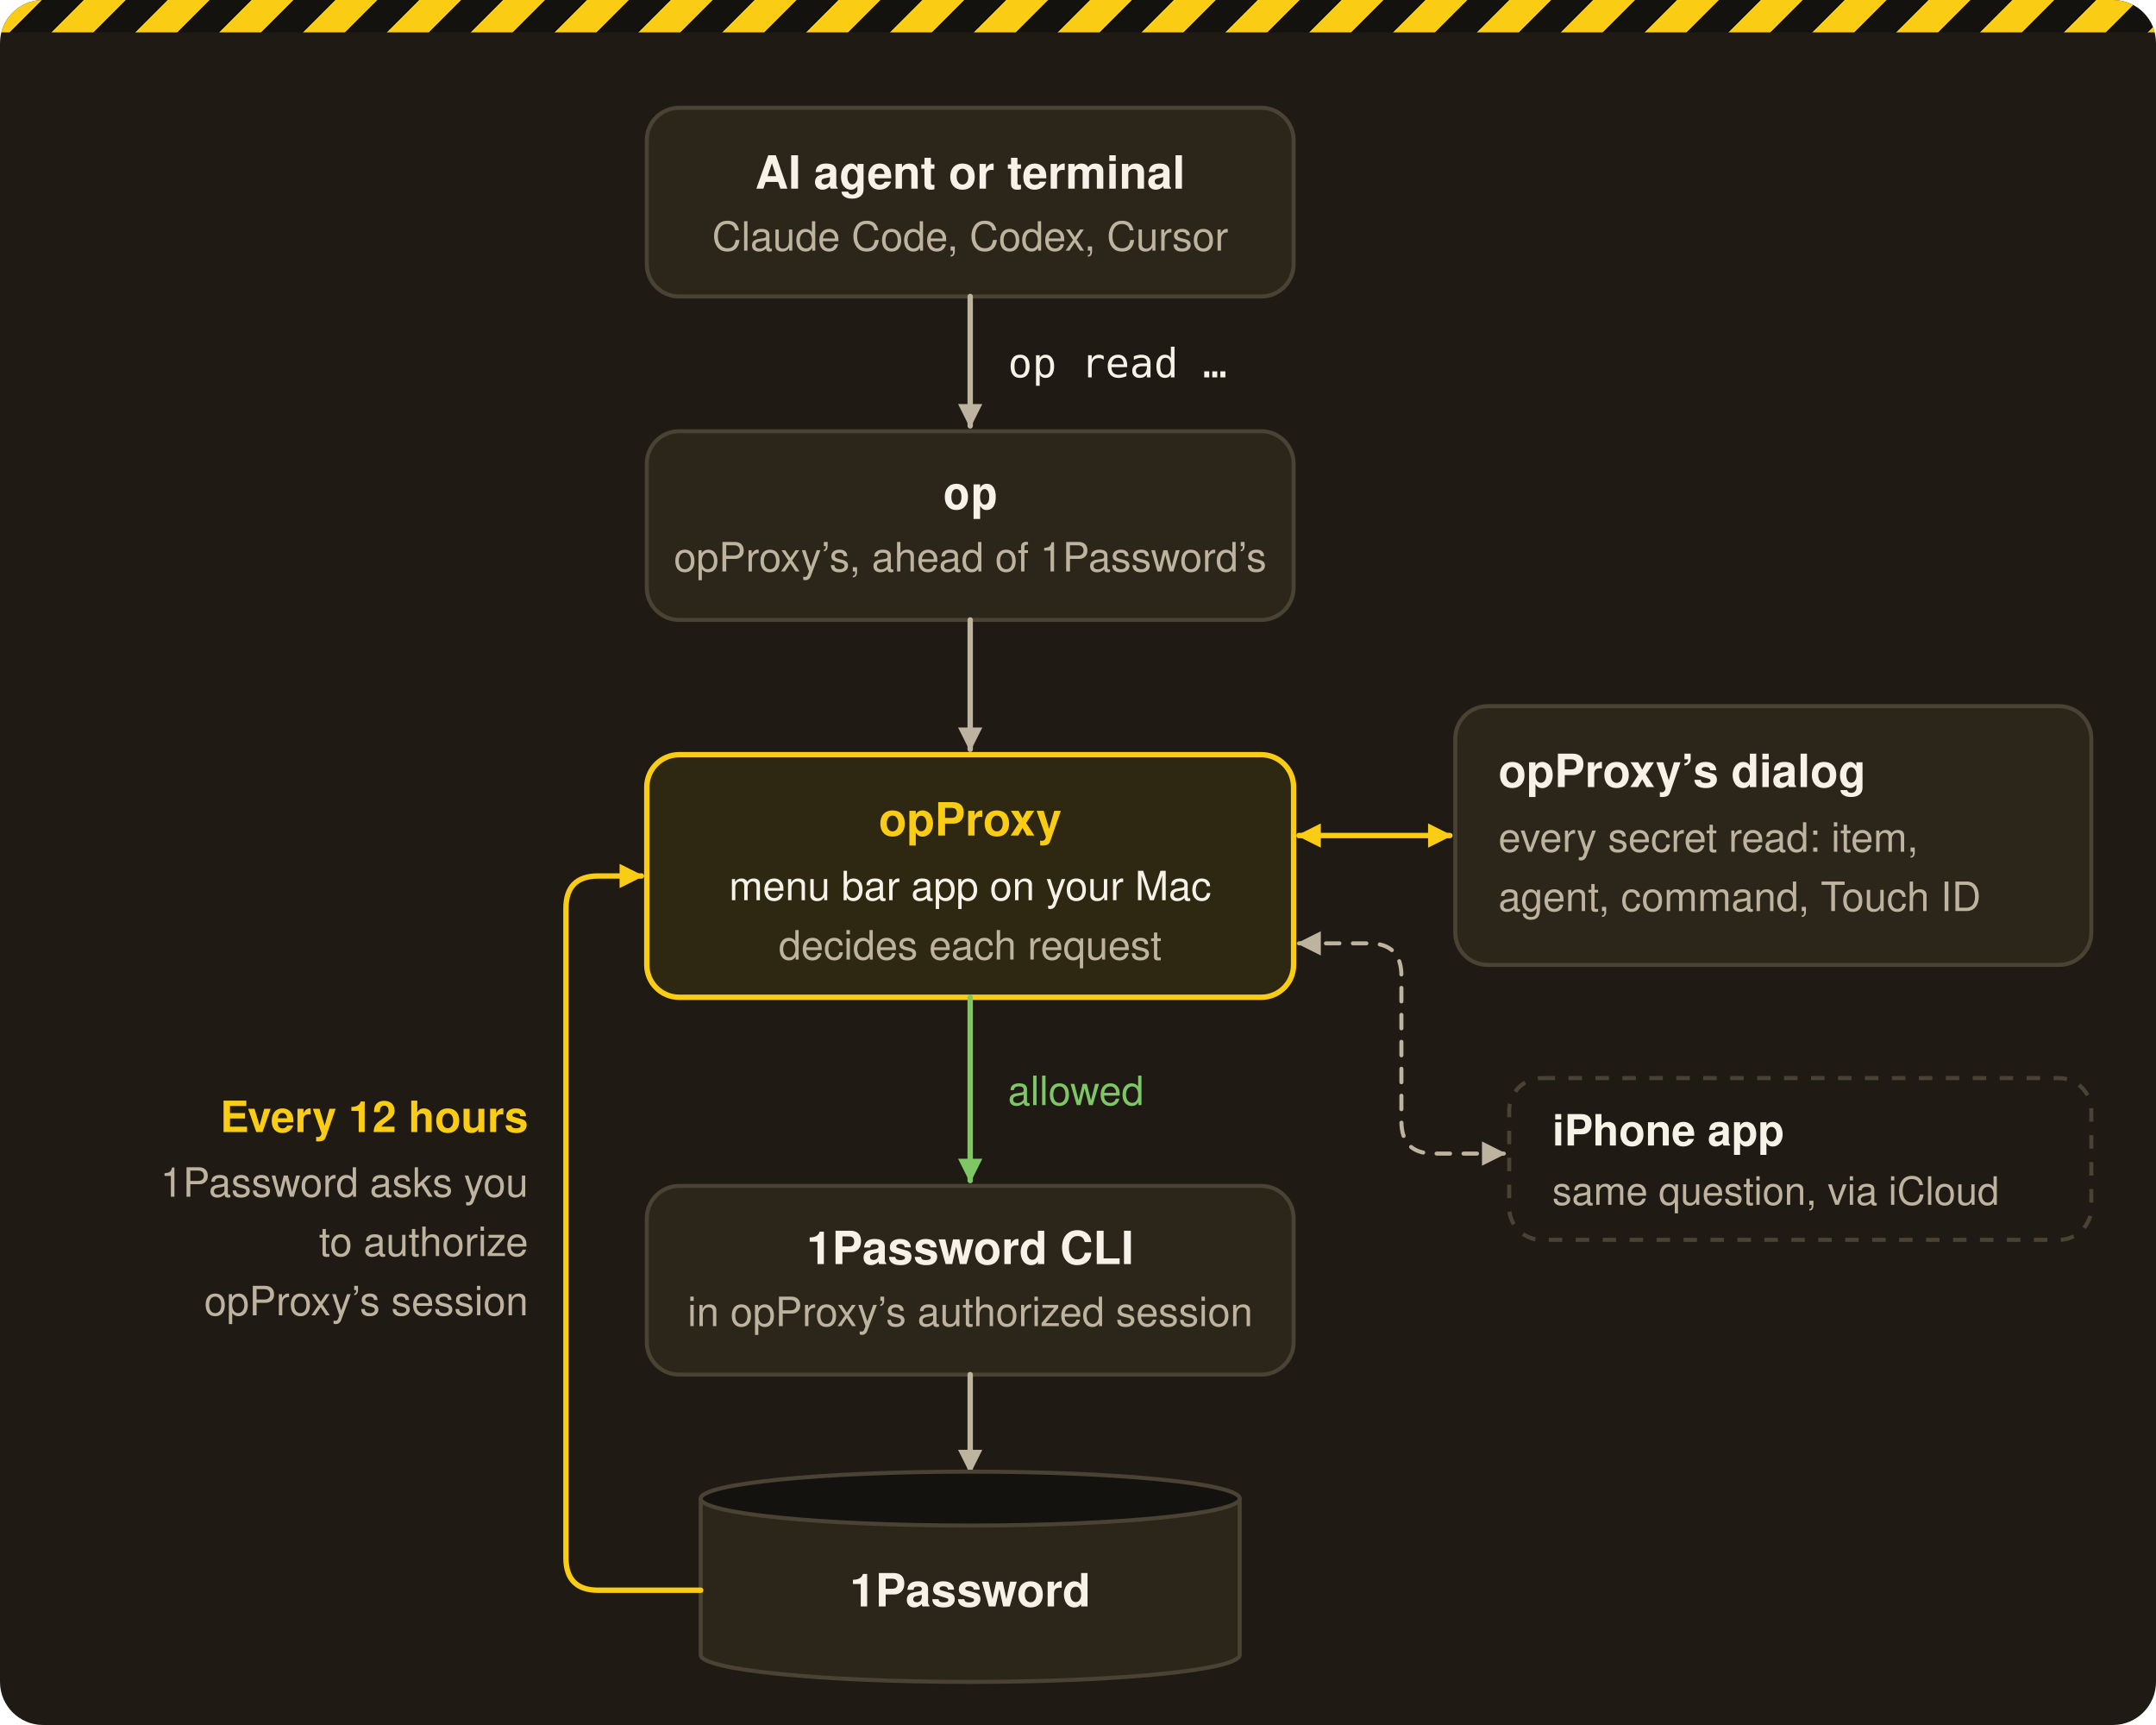
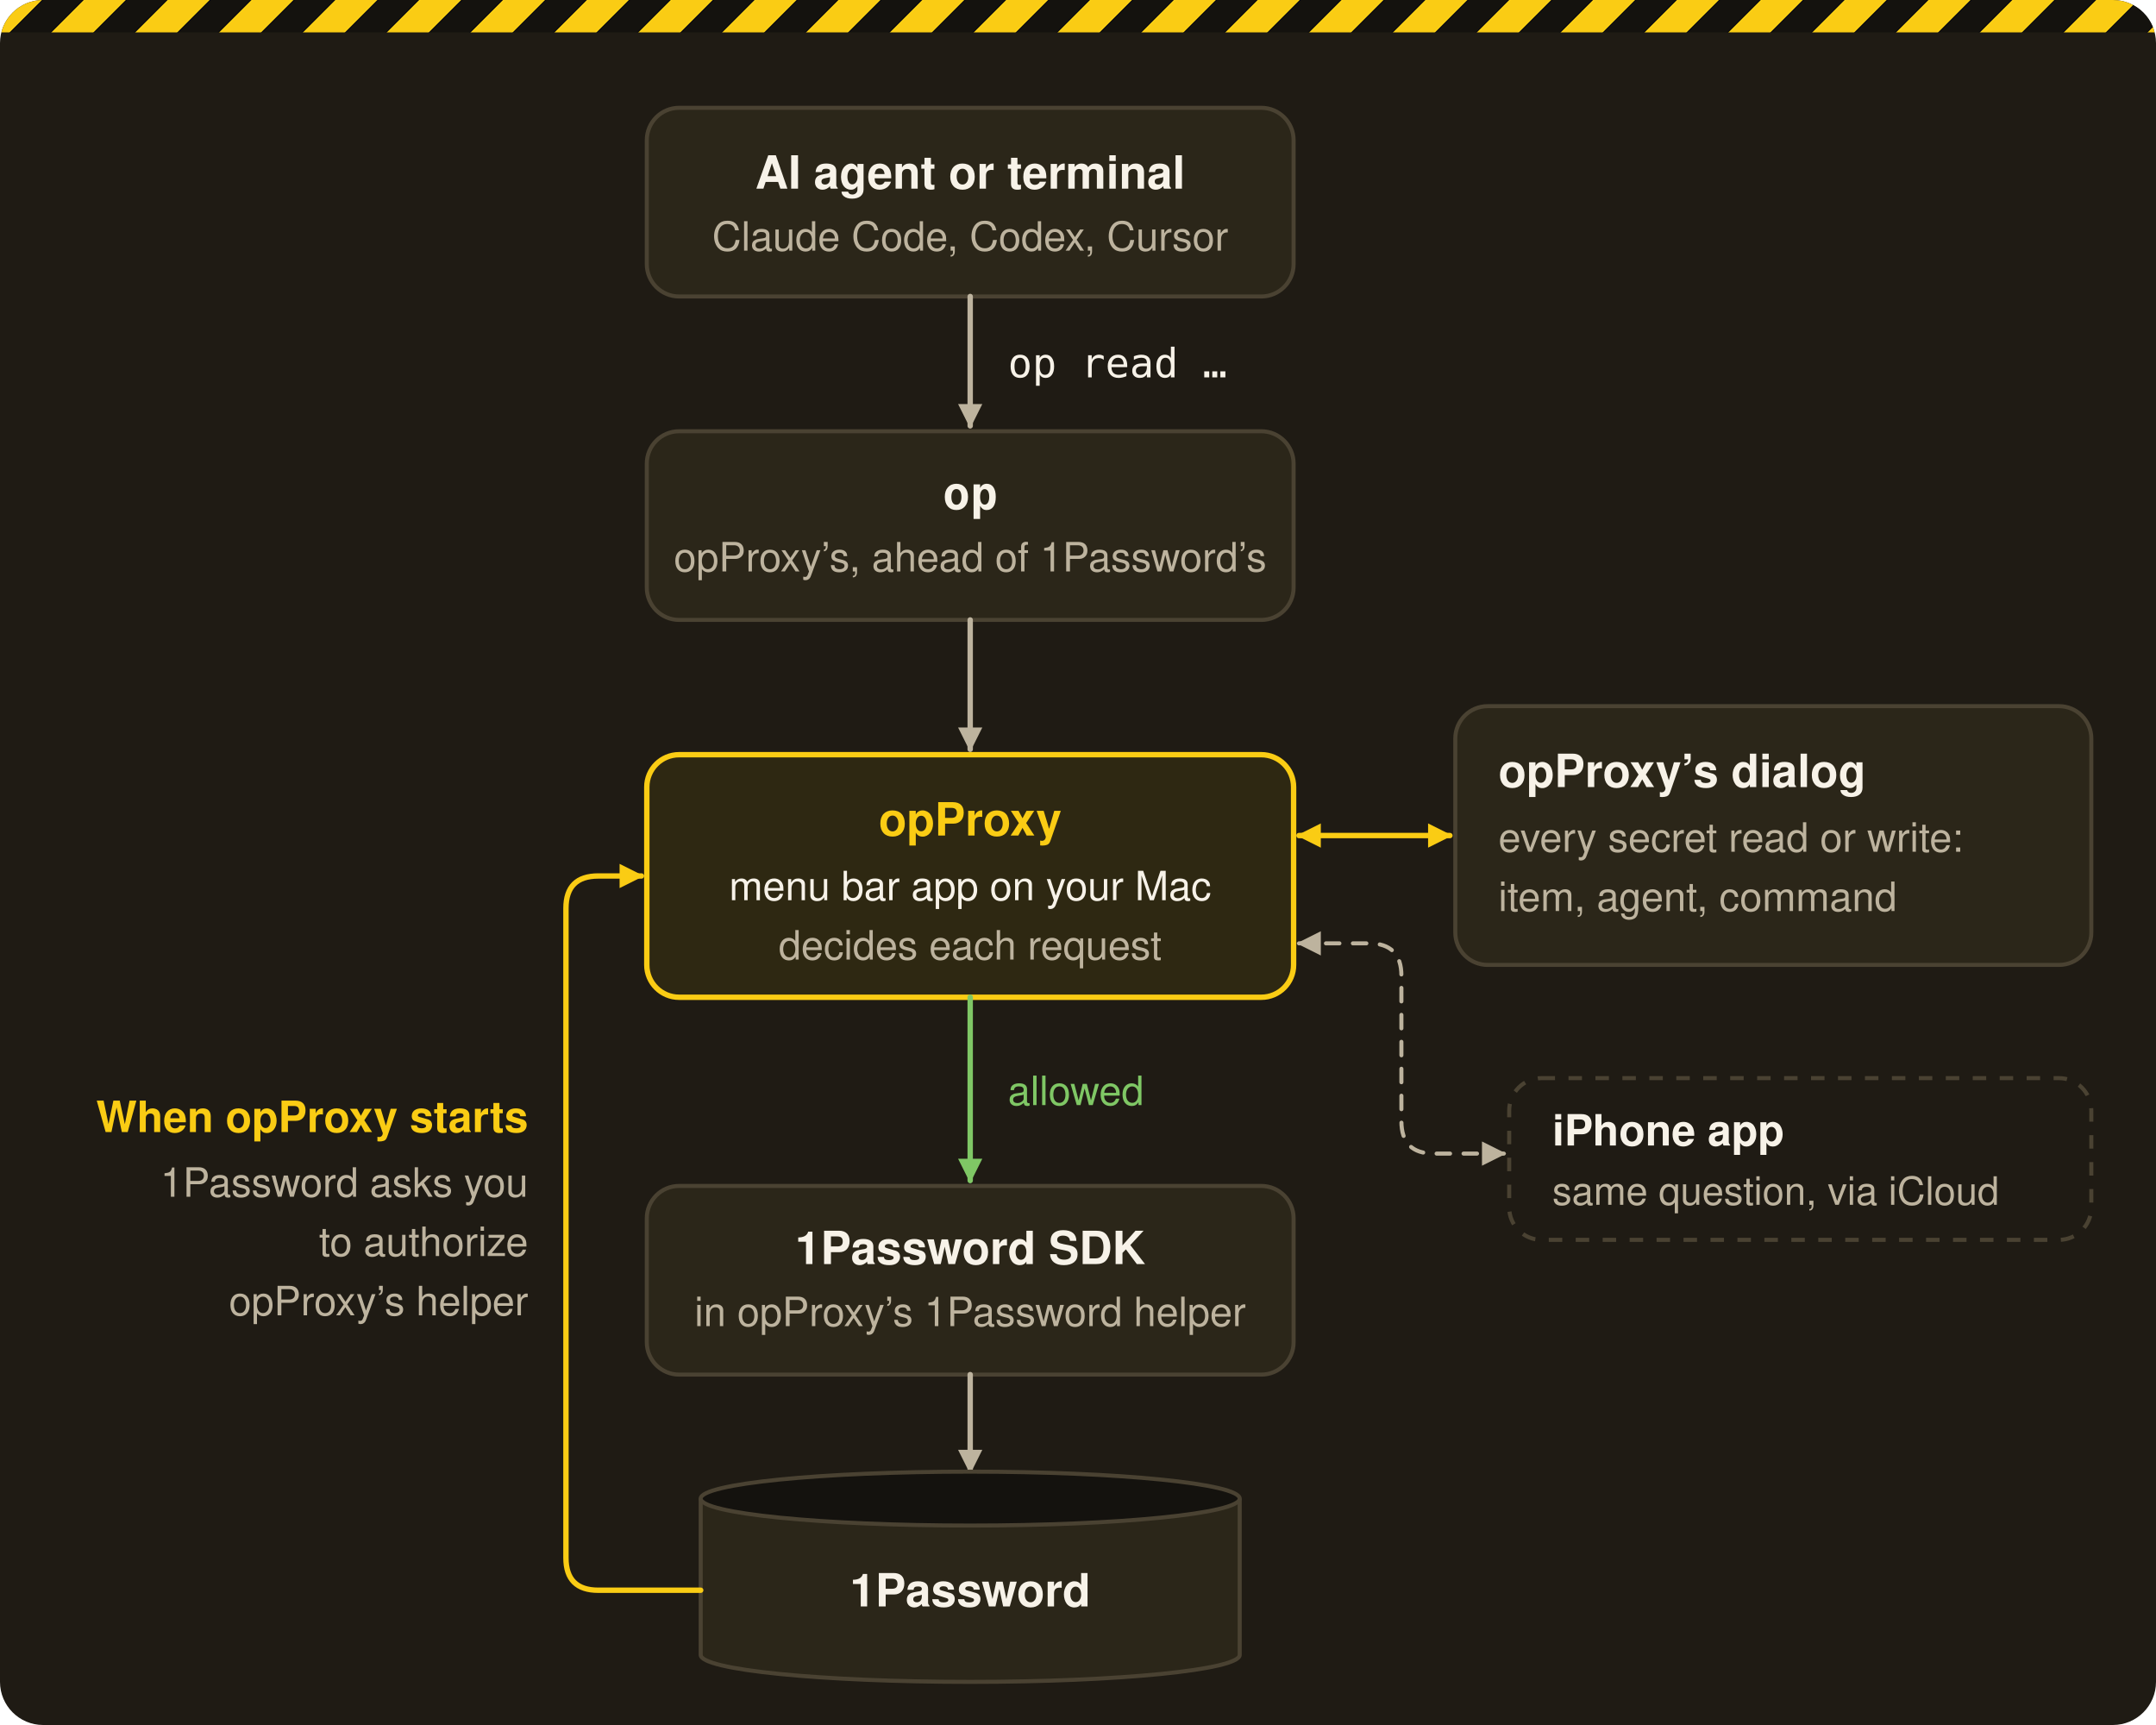
<svg xmlns="http://www.w3.org/2000/svg" viewBox="0 0 800 640" width="800" height="640" font-family="-apple-system, BlinkMacSystemFont, &quot;SF Pro Text&quot;, Helvetica, Arial, sans-serif" role="img" aria-label="How opProxy works">
  <defs>
    <pattern id="haz" width="22" height="22" patternUnits="userSpaceOnUse" patternTransform="rotate(45)">
      <rect width="22" height="22" fill="#14120E" />
      <rect width="11" height="22" fill="#FACC14" />
    </pattern>
    <marker id="m-dim" viewBox="0 0 10 10" refX="9" refY="5" markerWidth="9" markerHeight="9" markerUnits="userSpaceOnUse" orient="auto-start-reverse">
      <path d="M0,0 L10,5 L0,10 z" fill="#BDB39E" />
    </marker>
    <marker id="m-acc" viewBox="0 0 10 10" refX="9" refY="5" markerWidth="9" markerHeight="9" markerUnits="userSpaceOnUse" orient="auto-start-reverse">
      <path d="M0,0 L10,5 L0,10 z" fill="#FACC14" />
    </marker>
    <marker id="m-grn" viewBox="0 0 10 10" refX="9" refY="5" markerWidth="9" markerHeight="9" markerUnits="userSpaceOnUse" orient="auto-start-reverse">
      <path d="M0,0 L10,5 L0,10 z" fill="#7FC765" />
    </marker>
  </defs>
  <rect width="800" height="640" rx="16" fill="#1F1B14" />
  <clipPath id="top">
    <rect width="800" height="640" rx="16" />
  </clipPath>
  <rect width="800" height="12" fill="url(#haz)" clip-path="url(#top)" />
  <rect x="240" y="40" width="240" height="70" rx="12" fill="#2B2619" stroke="#4A4232" stroke-width="1.5" />
  <text x="360" y="70" font-size="17" font-weight="600" fill="#F7F2E8" text-anchor="middle">AI agent or terminal</text>
  <text x="360" y="93" font-size="15" font-weight="400" fill="#BDB39E" text-anchor="middle">Claude Code, Codex, Cursor</text>
  <path d="M360,110 L360,158" fill="none" stroke="#BDB39E" stroke-width="2" stroke-linejoin="round" stroke-linecap="round" marker-end="url(#m-dim)" />
  <text x="374" y="140" font-size="15" font-weight="400" fill="#F7F2E8" text-anchor="start" font-family="ui-monospace, &quot;SF Mono&quot;, Menlo, Consolas, monospace">op read …</text>
  <rect x="240" y="160" width="240" height="70" rx="12" fill="#2B2619" stroke="#4A4232" stroke-width="1.5" />
  <text x="360" y="189" font-size="17" font-weight="600" fill="#F7F2E8" text-anchor="middle">
    <tspan font-family="ui-monospace, &quot;SF Mono&quot;, Menlo, Consolas, monospace">op</tspan>
  </text>
  <text x="360" y="212" font-size="15" font-weight="400" fill="#BDB39E" text-anchor="middle">opProxy’s, ahead of 1Password’s</text>
  <path d="M360,230 L360,278" fill="none" stroke="#BDB39E" stroke-width="2" stroke-linejoin="round" stroke-linecap="round" marker-end="url(#m-dim)" />
  <rect x="240" y="280" width="240" height="90" rx="12" fill="#2E2812" stroke="#FACC14" stroke-width="2" />
  <text x="360" y="310" font-size="17" font-weight="600" fill="#FACC14" text-anchor="middle">opProxy</text>
  <text x="360" y="334" font-size="15" font-weight="400" fill="#F7F2E8" text-anchor="middle">menu bar app on your Mac</text>
  <text x="360" y="356" font-size="15" font-weight="400" fill="#BDB39E" text-anchor="middle">decides each request</text>
  <path d="M360,370 L360,438" fill="none" stroke="#7FC765" stroke-width="2" stroke-linejoin="round" stroke-linecap="round" marker-end="url(#m-grn)" />
  <text x="374" y="410" font-size="15" font-weight="400" fill="#7FC765" text-anchor="start">allowed</text>
  <rect x="240" y="440" width="240" height="70" rx="12" fill="#2B2619" stroke="#4A4232" stroke-width="1.5" />
-   <text x="360" y="469" font-size="17" font-weight="600" fill="#F7F2E8" text-anchor="middle">1Password CLI</text>
-   <text x="360" y="492" font-size="15" font-weight="400" fill="#BDB39E" text-anchor="middle">in opProxy’s authorized session</text>
+   <text x="360" y="469" font-size="17" font-weight="600" fill="#F7F2E8" text-anchor="middle">1Password SDK</text>
+   <text x="360" y="492" font-size="15" font-weight="400" fill="#BDB39E" text-anchor="middle">in opProxy’s 1Password helper</text>
  <path d="M360,510 L360,546" fill="none" stroke="#BDB39E" stroke-width="2" stroke-linejoin="round" stroke-linecap="round" marker-end="url(#m-dim)" />
  <path d="M260,556 L260,614 A100,10 0 0 0 460,614 L460,556" fill="#2B2619" stroke="#4A4232" stroke-width="1.5" />
  <ellipse cx="360" cy="556" rx="100" ry="10" fill="#14120E" stroke="#4A4232" stroke-width="1.5" />
  <text x="360" y="596" font-size="17" font-weight="600" fill="#F7F2E8" text-anchor="middle">1Password</text>
  <path d="M260,590 L222,590 Q210,590 210,578 L210,337 Q210,325 222,325 L238,325" fill="none" stroke="#FACC14" stroke-width="2" stroke-linejoin="round" stroke-linecap="round" marker-end="url(#m-acc)" />
-   <text x="196" y="420" font-size="16" font-weight="600" fill="#FACC14" text-anchor="end">Every 12 hours</text>
+   <text x="196" y="420" font-size="16" font-weight="600" fill="#FACC14" text-anchor="end">When opProxy starts</text>
  <text x="196" y="444" font-size="15" font-weight="400" fill="#BDB39E" text-anchor="end">1Password asks you</text>
  <text x="196" y="466" font-size="15" font-weight="400" fill="#BDB39E" text-anchor="end">to authorize</text>
-   <text x="196" y="488" font-size="15" font-weight="400" fill="#BDB39E" text-anchor="end">opProxy’s session</text>
+   <text x="196" y="488" font-size="15" font-weight="400" fill="#BDB39E" text-anchor="end">opProxy’s helper</text>
  <path d="M482,310 L538,310" fill="none" stroke="#FACC14" stroke-width="2" stroke-linejoin="round" stroke-linecap="round" marker-start="url(#m-acc)" marker-end="url(#m-acc)" />
  <rect x="540" y="262" width="236" height="96" rx="12" fill="#2B2619" stroke="#4A4232" stroke-width="1.5" />
  <text x="556" y="292" font-size="17" font-weight="600" fill="#F7F2E8" text-anchor="start">opProxy’s dialog</text>
-   <text x="556" y="316" font-size="15" font-weight="400" fill="#BDB39E" text-anchor="start">every secret read: item,</text>
-   <text x="556" y="338" font-size="15" font-weight="400" fill="#BDB39E" text-anchor="start">agent, command, Touch ID</text>
+   <text x="556" y="316" font-size="15" font-weight="400" fill="#BDB39E" text-anchor="start">every secret read or write:</text>
+   <text x="556" y="338" font-size="15" font-weight="400" fill="#BDB39E" text-anchor="start">item, agent, command</text>
  <path d="M482,350 L508,350 Q520,350 520,362 L520,416 Q520,428 532,428 L558,428" fill="none" stroke="#BDB39E" stroke-width="1.5" stroke-linejoin="round" stroke-linecap="round" stroke-dasharray="5 5" marker-start="url(#m-dim)" marker-end="url(#m-dim)" />
  <rect x="560" y="400" width="216" height="60" rx="12" fill="#1F1B14" stroke="#4A4232" stroke-width="1.5" stroke-dasharray="5 5" />
  <text x="576" y="425" font-size="16" font-weight="600" fill="#F7F2E8" text-anchor="start">iPhone app</text>
  <text x="576" y="447" font-size="14.5" font-weight="400" fill="#BDB39E" text-anchor="start">same question, via iCloud</text>
</svg>
